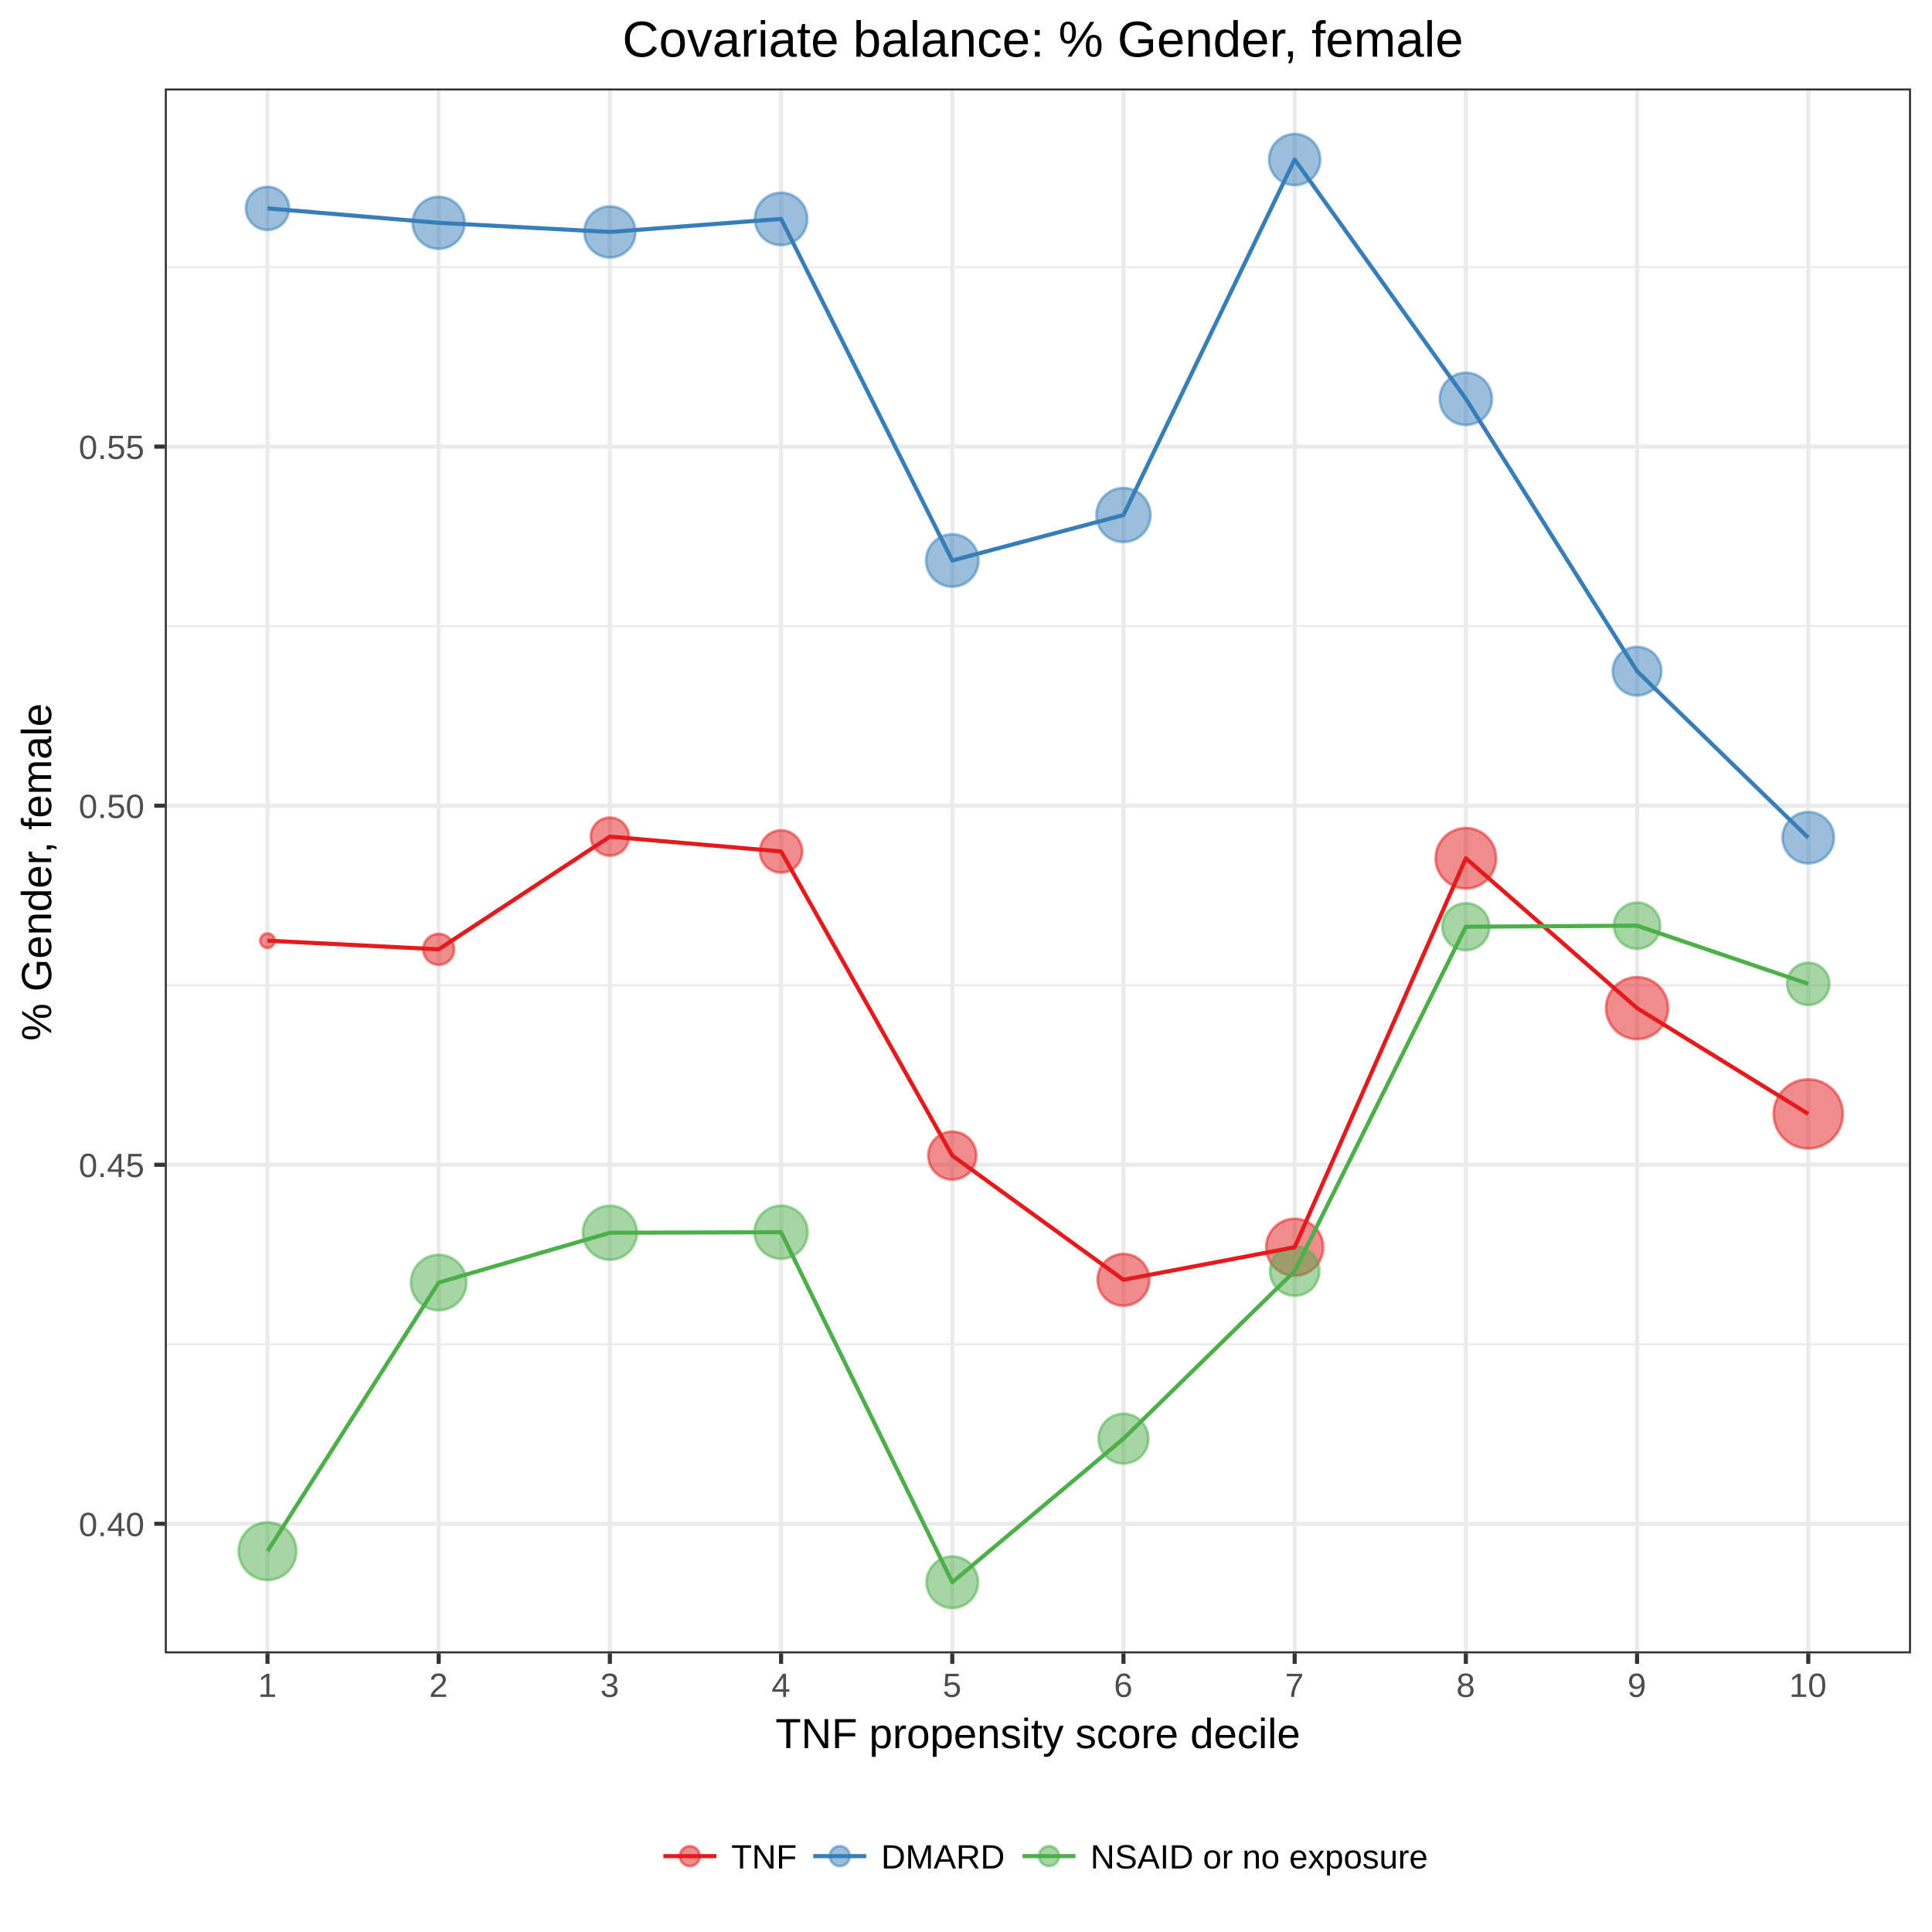
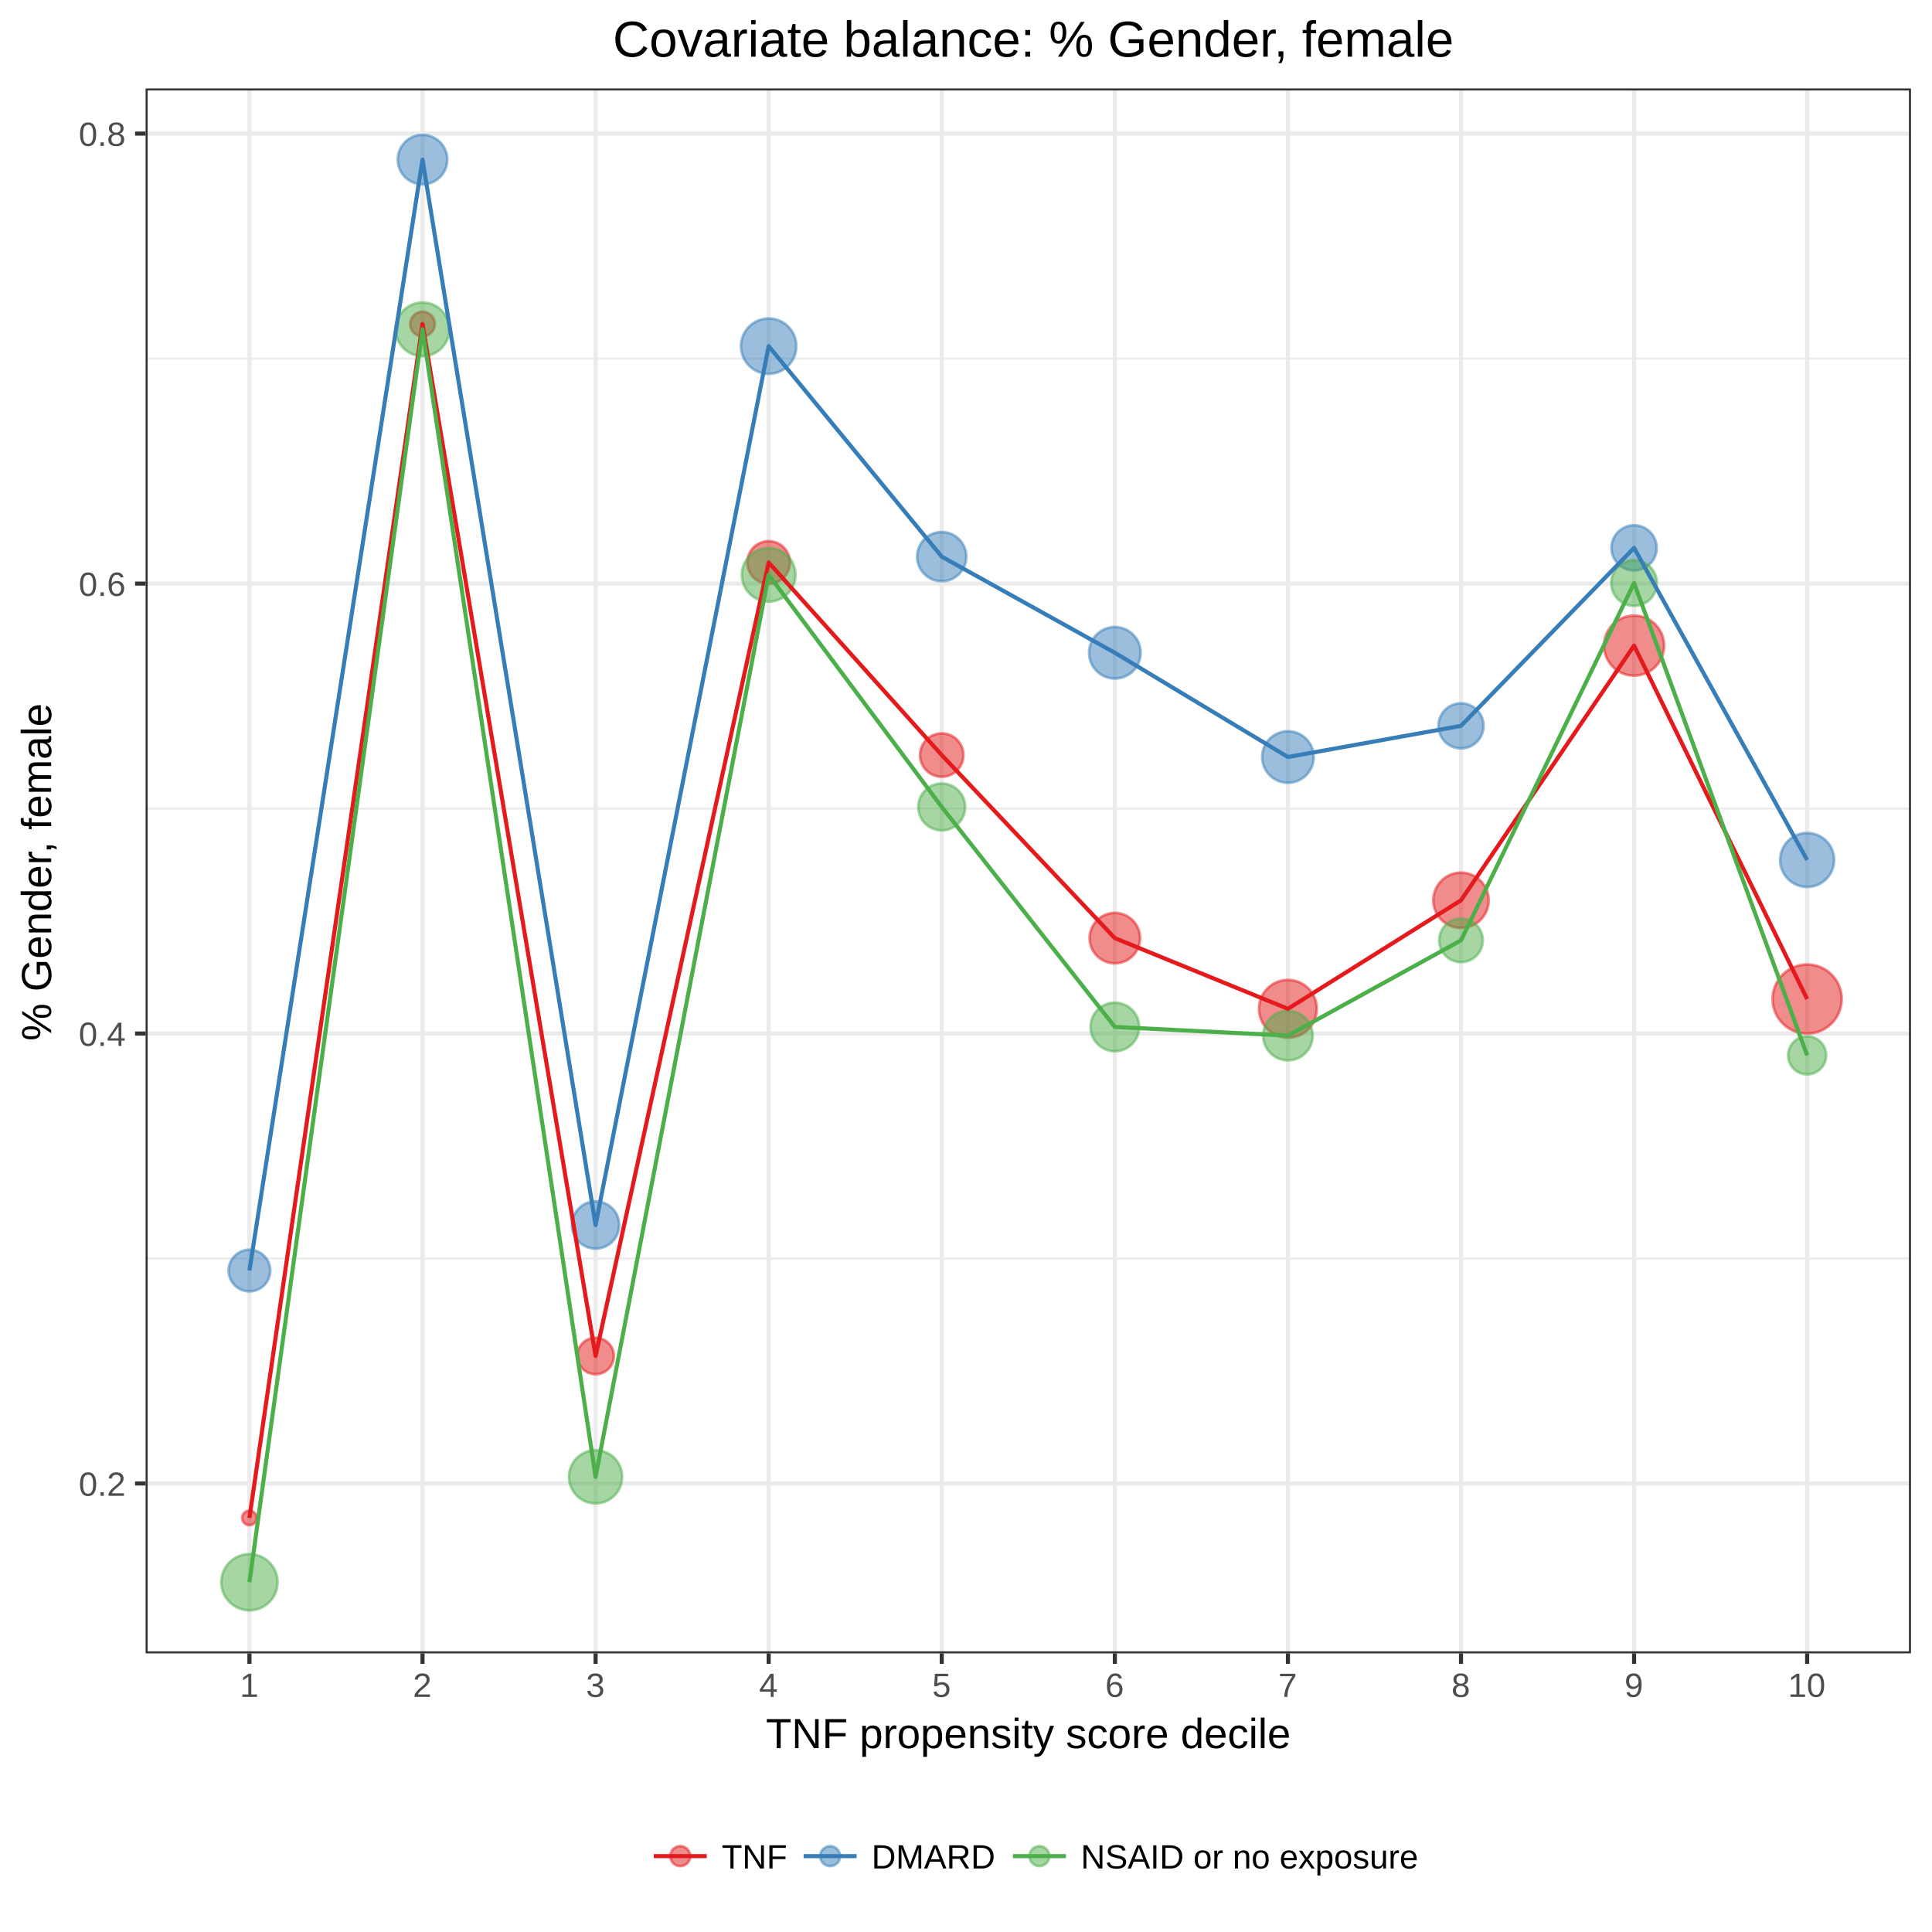
<svg xmlns="http://www.w3.org/2000/svg" viewBox="0 0 504.00 504.00">
  <defs>
    <style type="text/css">
    line, polyline, path, rect, circle {
      fill: none;
      stroke: #000000;
      stroke-linecap: round;
      stroke-linejoin: round;
      stroke-miterlimit: 10.00;
    }
  </style>
  </defs>
  <rect width="100%" height="100%" style="stroke: none; fill: #FFFFFF;" />
  <rect x="0.00" y="-0.00" width="504.00" height="504.00" style="stroke-width: 1.07; stroke: #FFFFFF; fill: #FFFFFF;" />
  <defs>
-     <clipPath id="cpNDIuOTg1MXw0OTguNTIxfDQzMS4zMDl8MjMuMDcwNA==">
-       <rect x="42.99" y="23.07" width="455.54" height="408.24" />
+     <clipPath id="cpMzcuOTc5OHw0OTguNTIxfDQzMS4zMDl8MjMuMDcwNA==">
+       <rect x="37.98" y="23.07" width="460.54" height="408.24" />
    </clipPath>
  </defs>
-   <rect x="42.99" y="23.07" width="455.54" height="408.24" style="stroke-width: 1.07; stroke: none; fill: #FFFFFF;" clip-path="url(#cpNDIuOTg1MXw0OTguNTIxfDQzMS4zMDl8MjMuMDcwNA==)" />
-   <polyline points="42.99,350.68 498.52,350.68 " style="stroke-width: 0.53; stroke: #EBEBEB; stroke-linecap: butt;" clip-path="url(#cpNDIuOTg1MXw0OTguNTIxfDQzMS4zMDl8MjMuMDcwNA==)" />
-   <polyline points="42.99,257.01 498.52,257.01 " style="stroke-width: 0.53; stroke: #EBEBEB; stroke-linecap: butt;" clip-path="url(#cpNDIuOTg1MXw0OTguNTIxfDQzMS4zMDl8MjMuMDcwNA==)" />
-   <polyline points="42.99,163.35 498.52,163.35 " style="stroke-width: 0.53; stroke: #EBEBEB; stroke-linecap: butt;" clip-path="url(#cpNDIuOTg1MXw0OTguNTIxfDQzMS4zMDl8MjMuMDcwNA==)" />
-   <polyline points="42.99,69.68 498.52,69.68 " style="stroke-width: 0.53; stroke: #EBEBEB; stroke-linecap: butt;" clip-path="url(#cpNDIuOTg1MXw0OTguNTIxfDQzMS4zMDl8MjMuMDcwNA==)" />
-   <polyline points="42.99,397.51 498.52,397.51 " style="stroke-width: 1.07; stroke: #EBEBEB; stroke-linecap: butt;" clip-path="url(#cpNDIuOTg1MXw0OTguNTIxfDQzMS4zMDl8MjMuMDcwNA==)" />
-   <polyline points="42.99,303.85 498.52,303.85 " style="stroke-width: 1.07; stroke: #EBEBEB; stroke-linecap: butt;" clip-path="url(#cpNDIuOTg1MXw0OTguNTIxfDQzMS4zMDl8MjMuMDcwNA==)" />
-   <polyline points="42.99,210.18 498.52,210.18 " style="stroke-width: 1.07; stroke: #EBEBEB; stroke-linecap: butt;" clip-path="url(#cpNDIuOTg1MXw0OTguNTIxfDQzMS4zMDl8MjMuMDcwNA==)" />
-   <polyline points="42.99,116.51 498.52,116.51 " style="stroke-width: 1.07; stroke: #EBEBEB; stroke-linecap: butt;" clip-path="url(#cpNDIuOTg1MXw0OTguNTIxfDQzMS4zMDl8MjMuMDcwNA==)" />
-   <polyline points="69.78,431.31 69.78,23.07 " style="stroke-width: 1.07; stroke: #EBEBEB; stroke-linecap: butt;" clip-path="url(#cpNDIuOTg1MXw0OTguNTIxfDQzMS4zMDl8MjMuMDcwNA==)" />
-   <polyline points="114.44,431.31 114.44,23.07 " style="stroke-width: 1.07; stroke: #EBEBEB; stroke-linecap: butt;" clip-path="url(#cpNDIuOTg1MXw0OTguNTIxfDQzMS4zMDl8MjMuMDcwNA==)" />
-   <polyline points="159.10,431.31 159.10,23.07 " style="stroke-width: 1.07; stroke: #EBEBEB; stroke-linecap: butt;" clip-path="url(#cpNDIuOTg1MXw0OTguNTIxfDQzMS4zMDl8MjMuMDcwNA==)" />
-   <polyline points="203.76,431.31 203.76,23.07 " style="stroke-width: 1.07; stroke: #EBEBEB; stroke-linecap: butt;" clip-path="url(#cpNDIuOTg1MXw0OTguNTIxfDQzMS4zMDl8MjMuMDcwNA==)" />
-   <polyline points="248.42,431.31 248.42,23.07 " style="stroke-width: 1.07; stroke: #EBEBEB; stroke-linecap: butt;" clip-path="url(#cpNDIuOTg1MXw0OTguNTIxfDQzMS4zMDl8MjMuMDcwNA==)" />
-   <polyline points="293.08,431.31 293.08,23.07 " style="stroke-width: 1.07; stroke: #EBEBEB; stroke-linecap: butt;" clip-path="url(#cpNDIuOTg1MXw0OTguNTIxfDQzMS4zMDl8MjMuMDcwNA==)" />
-   <polyline points="337.74,431.31 337.74,23.07 " style="stroke-width: 1.07; stroke: #EBEBEB; stroke-linecap: butt;" clip-path="url(#cpNDIuOTg1MXw0OTguNTIxfDQzMS4zMDl8MjMuMDcwNA==)" />
-   <polyline points="382.40,431.31 382.40,23.07 " style="stroke-width: 1.07; stroke: #EBEBEB; stroke-linecap: butt;" clip-path="url(#cpNDIuOTg1MXw0OTguNTIxfDQzMS4zMDl8MjMuMDcwNA==)" />
-   <polyline points="427.06,431.31 427.06,23.07 " style="stroke-width: 1.07; stroke: #EBEBEB; stroke-linecap: butt;" clip-path="url(#cpNDIuOTg1MXw0OTguNTIxfDQzMS4zMDl8MjMuMDcwNA==)" />
-   <polyline points="471.72,431.31 471.72,23.07 " style="stroke-width: 1.07; stroke: #EBEBEB; stroke-linecap: butt;" clip-path="url(#cpNDIuOTg1MXw0OTguNTIxfDQzMS4zMDl8MjMuMDcwNA==)" />
-   <circle cx="69.78" cy="245.39" r="1.42pt" style="stroke-width: 0.71; stroke: #E41A1C; stroke-opacity: 0.50; fill: #E41A1C; fill-opacity: 0.50;" clip-path="url(#cpNDIuOTg1MXw0OTguNTIxfDQzMS4zMDl8MjMuMDcwNA==)" />
-   <circle cx="114.44" cy="247.65" r="3.02pt" style="stroke-width: 0.71; stroke: #E41A1C; stroke-opacity: 0.50; fill: #E41A1C; fill-opacity: 0.50;" clip-path="url(#cpNDIuOTg1MXw0OTguNTIxfDQzMS4zMDl8MjMuMDcwNA==)" />
-   <circle cx="159.10" cy="218.25" r="3.72pt" style="stroke-width: 0.71; stroke: #E41A1C; stroke-opacity: 0.50; fill: #E41A1C; fill-opacity: 0.50;" clip-path="url(#cpNDIuOTg1MXw0OTguNTIxfDQzMS4zMDl8MjMuMDcwNA==)" />
-   <circle cx="203.76" cy="222.12" r="4.13pt" style="stroke-width: 0.71; stroke: #E41A1C; stroke-opacity: 0.50; fill: #E41A1C; fill-opacity: 0.50;" clip-path="url(#cpNDIuOTg1MXw0OTguNTIxfDQzMS4zMDl8MjMuMDcwNA==)" />
-   <circle cx="248.42" cy="301.46" r="4.69pt" style="stroke-width: 0.71; stroke: #E41A1C; stroke-opacity: 0.50; fill: #E41A1C; fill-opacity: 0.50;" clip-path="url(#cpNDIuOTg1MXw0OTguNTIxfDQzMS4zMDl8MjMuMDcwNA==)" />
-   <circle cx="293.08" cy="333.86" r="5.06pt" style="stroke-width: 0.71; stroke: #E41A1C; stroke-opacity: 0.50; fill: #E41A1C; fill-opacity: 0.50;" clip-path="url(#cpNDIuOTg1MXw0OTguNTIxfDQzMS4zMDl8MjMuMDcwNA==)" />
-   <circle cx="337.74" cy="325.37" r="5.57pt" style="stroke-width: 0.71; stroke: #E41A1C; stroke-opacity: 0.50; fill: #E41A1C; fill-opacity: 0.50;" clip-path="url(#cpNDIuOTg1MXw0OTguNTIxfDQzMS4zMDl8MjMuMDcwNA==)" />
-   <circle cx="382.40" cy="223.90" r="5.91pt" style="stroke-width: 0.71; stroke: #E41A1C; stroke-opacity: 0.50; fill: #E41A1C; fill-opacity: 0.50;" clip-path="url(#cpNDIuOTg1MXw0OTguNTIxfDQzMS4zMDl8MjMuMDcwNA==)" />
-   <circle cx="427.06" cy="262.99" r="6.06pt" style="stroke-width: 0.71; stroke: #E41A1C; stroke-opacity: 0.50; fill: #E41A1C; fill-opacity: 0.50;" clip-path="url(#cpNDIuOTg1MXw0OTguNTIxfDQzMS4zMDl8MjMuMDcwNA==)" />
-   <circle cx="471.72" cy="290.59" r="6.76pt" style="stroke-width: 0.71; stroke: #E41A1C; stroke-opacity: 0.50; fill: #E41A1C; fill-opacity: 0.50;" clip-path="url(#cpNDIuOTg1MXw0OTguNTIxfDQzMS4zMDl8MjMuMDcwNA==)" />
-   <circle cx="69.78" cy="54.36" r="4.21pt" style="stroke-width: 0.71; stroke: #377EB8; stroke-opacity: 0.50; fill: #377EB8; fill-opacity: 0.50;" clip-path="url(#cpNDIuOTg1MXw0OTguNTIxfDQzMS4zMDl8MjMuMDcwNA==)" />
-   <circle cx="114.44" cy="58.13" r="5.08pt" style="stroke-width: 0.71; stroke: #377EB8; stroke-opacity: 0.50; fill: #377EB8; fill-opacity: 0.50;" clip-path="url(#cpNDIuOTg1MXw0OTguNTIxfDQzMS4zMDl8MjMuMDcwNA==)" />
-   <circle cx="159.10" cy="60.51" r="4.99pt" style="stroke-width: 0.71; stroke: #377EB8; stroke-opacity: 0.50; fill: #377EB8; fill-opacity: 0.50;" clip-path="url(#cpNDIuOTg1MXw0OTguNTIxfDQzMS4zMDl8MjMuMDcwNA==)" />
-   <circle cx="203.76" cy="57.11" r="5.12pt" style="stroke-width: 0.71; stroke: #377EB8; stroke-opacity: 0.50; fill: #377EB8; fill-opacity: 0.50;" clip-path="url(#cpNDIuOTg1MXw0OTguNTIxfDQzMS4zMDl8MjMuMDcwNA==)" />
-   <circle cx="248.42" cy="146.21" r="5.12pt" style="stroke-width: 0.71; stroke: #377EB8; stroke-opacity: 0.50; fill: #377EB8; fill-opacity: 0.50;" clip-path="url(#cpNDIuOTg1MXw0OTguNTIxfDQzMS4zMDl8MjMuMDcwNA==)" />
-   <circle cx="293.08" cy="134.35" r="5.28pt" style="stroke-width: 0.71; stroke: #377EB8; stroke-opacity: 0.50; fill: #377EB8; fill-opacity: 0.50;" clip-path="url(#cpNDIuOTg1MXw0OTguNTIxfDQzMS4zMDl8MjMuMDcwNA==)" />
-   <circle cx="337.74" cy="41.63" r="5.00pt" style="stroke-width: 0.71; stroke: #377EB8; stroke-opacity: 0.50; fill: #377EB8; fill-opacity: 0.50;" clip-path="url(#cpNDIuOTg1MXw0OTguNTIxfDQzMS4zMDl8MjMuMDcwNA==)" />
-   <circle cx="382.40" cy="104.05" r="5.10pt" style="stroke-width: 0.71; stroke: #377EB8; stroke-opacity: 0.50; fill: #377EB8; fill-opacity: 0.50;" clip-path="url(#cpNDIuOTg1MXw0OTguNTIxfDQzMS4zMDl8MjMuMDcwNA==)" />
-   <circle cx="427.06" cy="175.09" r="4.75pt" style="stroke-width: 0.71; stroke: #377EB8; stroke-opacity: 0.50; fill: #377EB8; fill-opacity: 0.50;" clip-path="url(#cpNDIuOTg1MXw0OTguNTIxfDQzMS4zMDl8MjMuMDcwNA==)" />
-   <circle cx="471.72" cy="218.53" r="5.02pt" style="stroke-width: 0.71; stroke: #377EB8; stroke-opacity: 0.50; fill: #377EB8; fill-opacity: 0.50;" clip-path="url(#cpNDIuOTg1MXw0OTguNTIxfDQzMS4zMDl8MjMuMDcwNA==)" />
-   <circle cx="69.78" cy="404.66" r="5.64pt" style="stroke-width: 0.71; stroke: #4DAF4A; stroke-opacity: 0.50; fill: #4DAF4A; fill-opacity: 0.50;" clip-path="url(#cpNDIuOTg1MXw0OTguNTIxfDQzMS4zMDl8MjMuMDcwNA==)" />
-   <circle cx="114.44" cy="334.58" r="5.42pt" style="stroke-width: 0.71; stroke: #4DAF4A; stroke-opacity: 0.50; fill: #4DAF4A; fill-opacity: 0.50;" clip-path="url(#cpNDIuOTg1MXw0OTguNTIxfDQzMS4zMDl8MjMuMDcwNA==)" />
-   <circle cx="159.10" cy="321.59" r="5.28pt" style="stroke-width: 0.71; stroke: #4DAF4A; stroke-opacity: 0.50; fill: #4DAF4A; fill-opacity: 0.50;" clip-path="url(#cpNDIuOTg1MXw0OTguNTIxfDQzMS4zMDl8MjMuMDcwNA==)" />
-   <circle cx="203.76" cy="321.45" r="5.19pt" style="stroke-width: 0.71; stroke: #4DAF4A; stroke-opacity: 0.50; fill: #4DAF4A; fill-opacity: 0.50;" clip-path="url(#cpNDIuOTg1MXw0OTguNTIxfDQzMS4zMDl8MjMuMDcwNA==)" />
-   <circle cx="248.42" cy="412.75" r="5.04pt" style="stroke-width: 0.71; stroke: #4DAF4A; stroke-opacity: 0.50; fill: #4DAF4A; fill-opacity: 0.50;" clip-path="url(#cpNDIuOTg1MXw0OTguNTIxfDQzMS4zMDl8MjMuMDcwNA==)" />
-   <circle cx="293.08" cy="375.30" r="4.87pt" style="stroke-width: 0.71; stroke: #4DAF4A; stroke-opacity: 0.50; fill: #4DAF4A; fill-opacity: 0.50;" clip-path="url(#cpNDIuOTg1MXw0OTguNTIxfDQzMS4zMDl8MjMuMDcwNA==)" />
-   <circle cx="337.74" cy="331.59" r="4.82pt" style="stroke-width: 0.71; stroke: #4DAF4A; stroke-opacity: 0.50; fill: #4DAF4A; fill-opacity: 0.50;" clip-path="url(#cpNDIuOTg1MXw0OTguNTIxfDQzMS4zMDl8MjMuMDcwNA==)" />
-   <circle cx="382.40" cy="241.75" r="4.60pt" style="stroke-width: 0.71; stroke: #4DAF4A; stroke-opacity: 0.50; fill: #4DAF4A; fill-opacity: 0.50;" clip-path="url(#cpNDIuOTg1MXw0OTguNTIxfDQzMS4zMDl8MjMuMDcwNA==)" />
-   <circle cx="427.06" cy="241.48" r="4.52pt" style="stroke-width: 0.71; stroke: #4DAF4A; stroke-opacity: 0.50; fill: #4DAF4A; fill-opacity: 0.50;" clip-path="url(#cpNDIuOTg1MXw0OTguNTIxfDQzMS4zMDl8MjMuMDcwNA==)" />
-   <circle cx="471.72" cy="256.66" r="4.13pt" style="stroke-width: 0.71; stroke: #4DAF4A; stroke-opacity: 0.50; fill: #4DAF4A; fill-opacity: 0.50;" clip-path="url(#cpNDIuOTg1MXw0OTguNTIxfDQzMS4zMDl8MjMuMDcwNA==)" />
-   <polyline points="69.78,245.39 114.44,247.65 159.10,218.25 203.76,222.12 248.42,301.46 293.08,333.86 337.74,325.37 382.40,223.90 427.06,262.99 471.72,290.59 " style="stroke-width: 1.07; stroke: #E41A1C; stroke-linecap: butt;" clip-path="url(#cpNDIuOTg1MXw0OTguNTIxfDQzMS4zMDl8MjMuMDcwNA==)" />
-   <polyline points="69.78,54.36 114.44,58.13 159.10,60.51 203.76,57.11 248.42,146.21 293.08,134.35 337.74,41.63 382.40,104.05 427.06,175.09 471.72,218.53 " style="stroke-width: 1.07; stroke: #377EB8; stroke-linecap: butt;" clip-path="url(#cpNDIuOTg1MXw0OTguNTIxfDQzMS4zMDl8MjMuMDcwNA==)" />
-   <polyline points="69.78,404.66 114.44,334.58 159.10,321.59 203.76,321.45 248.42,412.75 293.08,375.30 337.74,331.59 382.40,241.75 427.06,241.48 471.72,256.66 " style="stroke-width: 1.07; stroke: #4DAF4A; stroke-linecap: butt;" clip-path="url(#cpNDIuOTg1MXw0OTguNTIxfDQzMS4zMDl8MjMuMDcwNA==)" />
-   <rect x="42.99" y="23.07" width="455.54" height="408.24" style="stroke-width: 1.07; stroke: #333333;" clip-path="url(#cpNDIuOTg1MXw0OTguNTIxfDQzMS4zMDl8MjMuMDcwNA==)" />
+   <rect x="37.98" y="23.07" width="460.54" height="408.24" style="stroke-width: 1.07; stroke: none; fill: #FFFFFF;" clip-path="url(#cpMzcuOTc5OHw0OTguNTIxfDQzMS4zMDl8MjMuMDcwNA==)" />
+   <polyline points="37.98,328.31 498.52,328.31 " style="stroke-width: 0.53; stroke: #EBEBEB; stroke-linecap: butt;" clip-path="url(#cpMzcuOTc5OHw0OTguNTIxfDQzMS4zMDl8MjMuMDcwNA==)" />
+   <polyline points="37.98,210.93 498.52,210.93 " style="stroke-width: 0.53; stroke: #EBEBEB; stroke-linecap: butt;" clip-path="url(#cpMzcuOTc5OHw0OTguNTIxfDQzMS4zMDl8MjMuMDcwNA==)" />
+   <polyline points="37.98,93.55 498.52,93.55 " style="stroke-width: 0.53; stroke: #EBEBEB; stroke-linecap: butt;" clip-path="url(#cpMzcuOTc5OHw0OTguNTIxfDQzMS4zMDl8MjMuMDcwNA==)" />
+   <polyline points="37.98,387.00 498.52,387.00 " style="stroke-width: 1.07; stroke: #EBEBEB; stroke-linecap: butt;" clip-path="url(#cpMzcuOTc5OHw0OTguNTIxfDQzMS4zMDl8MjMuMDcwNA==)" />
+   <polyline points="37.98,269.62 498.52,269.62 " style="stroke-width: 1.07; stroke: #EBEBEB; stroke-linecap: butt;" clip-path="url(#cpMzcuOTc5OHw0OTguNTIxfDQzMS4zMDl8MjMuMDcwNA==)" />
+   <polyline points="37.98,152.24 498.52,152.24 " style="stroke-width: 1.07; stroke: #EBEBEB; stroke-linecap: butt;" clip-path="url(#cpMzcuOTc5OHw0OTguNTIxfDQzMS4zMDl8MjMuMDcwNA==)" />
+   <polyline points="37.98,34.85 498.52,34.85 " style="stroke-width: 1.07; stroke: #EBEBEB; stroke-linecap: butt;" clip-path="url(#cpMzcuOTc5OHw0OTguNTIxfDQzMS4zMDl8MjMuMDcwNA==)" />
+   <polyline points="65.07,431.31 65.07,23.07 " style="stroke-width: 1.07; stroke: #EBEBEB; stroke-linecap: butt;" clip-path="url(#cpMzcuOTc5OHw0OTguNTIxfDQzMS4zMDl8MjMuMDcwNA==)" />
+   <polyline points="110.22,431.31 110.22,23.07 " style="stroke-width: 1.07; stroke: #EBEBEB; stroke-linecap: butt;" clip-path="url(#cpMzcuOTc5OHw0OTguNTIxfDQzMS4zMDl8MjMuMDcwNA==)" />
+   <polyline points="155.37,431.31 155.37,23.07 " style="stroke-width: 1.07; stroke: #EBEBEB; stroke-linecap: butt;" clip-path="url(#cpMzcuOTc5OHw0OTguNTIxfDQzMS4zMDl8MjMuMDcwNA==)" />
+   <polyline points="200.52,431.31 200.52,23.07 " style="stroke-width: 1.07; stroke: #EBEBEB; stroke-linecap: butt;" clip-path="url(#cpMzcuOTc5OHw0OTguNTIxfDQzMS4zMDl8MjMuMDcwNA==)" />
+   <polyline points="245.67,431.31 245.67,23.07 " style="stroke-width: 1.07; stroke: #EBEBEB; stroke-linecap: butt;" clip-path="url(#cpMzcuOTc5OHw0OTguNTIxfDQzMS4zMDl8MjMuMDcwNA==)" />
+   <polyline points="290.83,431.31 290.83,23.07 " style="stroke-width: 1.07; stroke: #EBEBEB; stroke-linecap: butt;" clip-path="url(#cpMzcuOTc5OHw0OTguNTIxfDQzMS4zMDl8MjMuMDcwNA==)" />
+   <polyline points="335.98,431.31 335.98,23.07 " style="stroke-width: 1.07; stroke: #EBEBEB; stroke-linecap: butt;" clip-path="url(#cpMzcuOTc5OHw0OTguNTIxfDQzMS4zMDl8MjMuMDcwNA==)" />
+   <polyline points="381.13,431.31 381.13,23.07 " style="stroke-width: 1.07; stroke: #EBEBEB; stroke-linecap: butt;" clip-path="url(#cpMzcuOTc5OHw0OTguNTIxfDQzMS4zMDl8MjMuMDcwNA==)" />
+   <polyline points="426.28,431.31 426.28,23.07 " style="stroke-width: 1.07; stroke: #EBEBEB; stroke-linecap: butt;" clip-path="url(#cpMzcuOTc5OHw0OTguNTIxfDQzMS4zMDl8MjMuMDcwNA==)" />
+   <polyline points="471.43,431.31 471.43,23.07 " style="stroke-width: 1.07; stroke: #EBEBEB; stroke-linecap: butt;" clip-path="url(#cpMzcuOTc5OHw0OTguNTIxfDQzMS4zMDl8MjMuMDcwNA==)" />
+   <circle cx="65.07" cy="395.98" r="1.42pt" style="stroke-width: 0.71; stroke: #E41A1C; stroke-opacity: 0.50; fill: #E41A1C; fill-opacity: 0.50;" clip-path="url(#cpMzcuOTc5OHw0OTguNTIxfDQzMS4zMDl8MjMuMDcwNA==)" />
+   <circle cx="110.22" cy="84.53" r="2.41pt" style="stroke-width: 0.71; stroke: #E41A1C; stroke-opacity: 0.50; fill: #E41A1C; fill-opacity: 0.50;" clip-path="url(#cpMzcuOTc5OHw0OTguNTIxfDQzMS4zMDl8MjMuMDcwNA==)" />
+   <circle cx="155.37" cy="353.73" r="3.57pt" style="stroke-width: 0.71; stroke: #E41A1C; stroke-opacity: 0.50; fill: #E41A1C; fill-opacity: 0.50;" clip-path="url(#cpMzcuOTc5OHw0OTguNTIxfDQzMS4zMDl8MjMuMDcwNA==)" />
+   <circle cx="200.52" cy="146.74" r="4.17pt" style="stroke-width: 0.71; stroke: #E41A1C; stroke-opacity: 0.50; fill: #E41A1C; fill-opacity: 0.50;" clip-path="url(#cpMzcuOTc5OHw0OTguNTIxfDQzMS4zMDl8MjMuMDcwNA==)" />
+   <circle cx="245.67" cy="196.98" r="4.24pt" style="stroke-width: 0.71; stroke: #E41A1C; stroke-opacity: 0.50; fill: #E41A1C; fill-opacity: 0.50;" clip-path="url(#cpMzcuOTc5OHw0OTguNTIxfDQzMS4zMDl8MjMuMDcwNA==)" />
+   <circle cx="290.83" cy="244.73" r="4.93pt" style="stroke-width: 0.71; stroke: #E41A1C; stroke-opacity: 0.50; fill: #E41A1C; fill-opacity: 0.50;" clip-path="url(#cpMzcuOTc5OHw0OTguNTIxfDQzMS4zMDl8MjMuMDcwNA==)" />
+   <circle cx="335.98" cy="263.17" r="5.65pt" style="stroke-width: 0.71; stroke: #E41A1C; stroke-opacity: 0.50; fill: #E41A1C; fill-opacity: 0.50;" clip-path="url(#cpMzcuOTc5OHw0OTguNTIxfDQzMS4zMDl8MjMuMDcwNA==)" />
+   <circle cx="381.13" cy="234.86" r="5.41pt" style="stroke-width: 0.71; stroke: #E41A1C; stroke-opacity: 0.50; fill: #E41A1C; fill-opacity: 0.50;" clip-path="url(#cpMzcuOTc5OHw0OTguNTIxfDQzMS4zMDl8MjMuMDcwNA==)" />
+   <circle cx="426.28" cy="168.42" r="5.87pt" style="stroke-width: 0.71; stroke: #E41A1C; stroke-opacity: 0.50; fill: #E41A1C; fill-opacity: 0.50;" clip-path="url(#cpMzcuOTc5OHw0OTguNTIxfDQzMS4zMDl8MjMuMDcwNA==)" />
+   <circle cx="471.43" cy="260.62" r="6.76pt" style="stroke-width: 0.71; stroke: #E41A1C; stroke-opacity: 0.50; fill: #E41A1C; fill-opacity: 0.50;" clip-path="url(#cpMzcuOTc5OHw0OTguNTIxfDQzMS4zMDl8MjMuMDcwNA==)" />
+   <circle cx="65.07" cy="331.45" r="4.07pt" style="stroke-width: 0.71; stroke: #377EB8; stroke-opacity: 0.50; fill: #377EB8; fill-opacity: 0.50;" clip-path="url(#cpMzcuOTc5OHw0OTguNTIxfDQzMS4zMDl8MjMuMDcwNA==)" />
+   <circle cx="110.22" cy="41.63" r="4.84pt" style="stroke-width: 0.71; stroke: #377EB8; stroke-opacity: 0.50; fill: #377EB8; fill-opacity: 0.50;" clip-path="url(#cpMzcuOTc5OHw0OTguNTIxfDQzMS4zMDl8MjMuMDcwNA==)" />
+   <circle cx="155.37" cy="319.57" r="4.62pt" style="stroke-width: 0.71; stroke: #377EB8; stroke-opacity: 0.50; fill: #377EB8; fill-opacity: 0.50;" clip-path="url(#cpMzcuOTc5OHw0OTguNTIxfDQzMS4zMDl8MjMuMDcwNA==)" />
+   <circle cx="200.52" cy="90.30" r="5.41pt" style="stroke-width: 0.71; stroke: #377EB8; stroke-opacity: 0.50; fill: #377EB8; fill-opacity: 0.50;" clip-path="url(#cpMzcuOTc5OHw0OTguNTIxfDQzMS4zMDl8MjMuMDcwNA==)" />
+   <circle cx="245.67" cy="145.21" r="4.81pt" style="stroke-width: 0.71; stroke: #377EB8; stroke-opacity: 0.50; fill: #377EB8; fill-opacity: 0.50;" clip-path="url(#cpMzcuOTc5OHw0OTguNTIxfDQzMS4zMDl8MjMuMDcwNA==)" />
+   <circle cx="290.83" cy="170.29" r="5.04pt" style="stroke-width: 0.71; stroke: #377EB8; stroke-opacity: 0.50; fill: #377EB8; fill-opacity: 0.50;" clip-path="url(#cpMzcuOTc5OHw0OTguNTIxfDQzMS4zMDl8MjMuMDcwNA==)" />
+   <circle cx="335.98" cy="197.48" r="5.04pt" style="stroke-width: 0.71; stroke: #377EB8; stroke-opacity: 0.50; fill: #377EB8; fill-opacity: 0.50;" clip-path="url(#cpMzcuOTc5OHw0OTguNTIxfDQzMS4zMDl8MjMuMDcwNA==)" />
+   <circle cx="381.13" cy="189.35" r="4.41pt" style="stroke-width: 0.71; stroke: #377EB8; stroke-opacity: 0.50; fill: #377EB8; fill-opacity: 0.50;" clip-path="url(#cpMzcuOTc5OHw0OTguNTIxfDQzMS4zMDl8MjMuMDcwNA==)" />
+   <circle cx="426.28" cy="142.93" r="4.42pt" style="stroke-width: 0.71; stroke: #377EB8; stroke-opacity: 0.50; fill: #377EB8; fill-opacity: 0.50;" clip-path="url(#cpMzcuOTc5OHw0OTguNTIxfDQzMS4zMDl8MjMuMDcwNA==)" />
+   <circle cx="471.43" cy="224.34" r="5.28pt" style="stroke-width: 0.71; stroke: #377EB8; stroke-opacity: 0.50; fill: #377EB8; fill-opacity: 0.50;" clip-path="url(#cpMzcuOTc5OHw0OTguNTIxfDQzMS4zMDl8MjMuMDcwNA==)" />
+   <circle cx="65.07" cy="412.75" r="5.50pt" style="stroke-width: 0.71; stroke: #4DAF4A; stroke-opacity: 0.50; fill: #4DAF4A; fill-opacity: 0.50;" clip-path="url(#cpMzcuOTc5OHw0OTguNTIxfDQzMS4zMDl8MjMuMDcwNA==)" />
+   <circle cx="110.22" cy="85.91" r="5.24pt" style="stroke-width: 0.71; stroke: #4DAF4A; stroke-opacity: 0.50; fill: #4DAF4A; fill-opacity: 0.50;" clip-path="url(#cpMzcuOTc5OHw0OTguNTIxfDQzMS4zMDl8MjMuMDcwNA==)" />
+   <circle cx="155.37" cy="385.26" r="5.20pt" style="stroke-width: 0.71; stroke: #4DAF4A; stroke-opacity: 0.50; fill: #4DAF4A; fill-opacity: 0.50;" clip-path="url(#cpMzcuOTc5OHw0OTguNTIxfDQzMS4zMDl8MjMuMDcwNA==)" />
+   <circle cx="200.52" cy="149.95" r="5.24pt" style="stroke-width: 0.71; stroke: #4DAF4A; stroke-opacity: 0.50; fill: #4DAF4A; fill-opacity: 0.50;" clip-path="url(#cpMzcuOTc5OHw0OTguNTIxfDQzMS4zMDl8MjMuMDcwNA==)" />
+   <circle cx="245.67" cy="210.51" r="4.58pt" style="stroke-width: 0.71; stroke: #4DAF4A; stroke-opacity: 0.50; fill: #4DAF4A; fill-opacity: 0.50;" clip-path="url(#cpMzcuOTc5OHw0OTguNTIxfDQzMS4zMDl8MjMuMDcwNA==)" />
+   <circle cx="290.83" cy="267.90" r="4.75pt" style="stroke-width: 0.71; stroke: #4DAF4A; stroke-opacity: 0.50; fill: #4DAF4A; fill-opacity: 0.50;" clip-path="url(#cpMzcuOTc5OHw0OTguNTIxfDQzMS4zMDl8MjMuMDcwNA==)" />
+   <circle cx="335.98" cy="270.16" r="4.84pt" style="stroke-width: 0.71; stroke: #4DAF4A; stroke-opacity: 0.50; fill: #4DAF4A; fill-opacity: 0.50;" clip-path="url(#cpMzcuOTc5OHw0OTguNTIxfDQzMS4zMDl8MjMuMDcwNA==)" />
+   <circle cx="381.13" cy="245.31" r="4.26pt" style="stroke-width: 0.71; stroke: #4DAF4A; stroke-opacity: 0.50; fill: #4DAF4A; fill-opacity: 0.50;" clip-path="url(#cpMzcuOTc5OHw0OTguNTIxfDQzMS4zMDl8MjMuMDcwNA==)" />
+   <circle cx="426.28" cy="152.10" r="4.46pt" style="stroke-width: 0.71; stroke: #4DAF4A; stroke-opacity: 0.50; fill: #4DAF4A; fill-opacity: 0.50;" clip-path="url(#cpMzcuOTc5OHw0OTguNTIxfDQzMS4zMDl8MjMuMDcwNA==)" />
+   <circle cx="471.43" cy="275.30" r="3.72pt" style="stroke-width: 0.71; stroke: #4DAF4A; stroke-opacity: 0.50; fill: #4DAF4A; fill-opacity: 0.50;" clip-path="url(#cpMzcuOTc5OHw0OTguNTIxfDQzMS4zMDl8MjMuMDcwNA==)" />
+   <polyline points="65.07,395.98 110.22,84.53 155.37,353.73 200.52,146.74 245.67,196.98 290.83,244.73 335.98,263.17 381.13,234.86 426.28,168.42 471.43,260.62 " style="stroke-width: 1.07; stroke: #E41A1C; stroke-linecap: butt;" clip-path="url(#cpMzcuOTc5OHw0OTguNTIxfDQzMS4zMDl8MjMuMDcwNA==)" />
+   <polyline points="65.07,331.45 110.22,41.63 155.37,319.57 200.52,90.30 245.67,145.21 290.83,170.29 335.98,197.48 381.13,189.35 426.28,142.93 471.43,224.34 " style="stroke-width: 1.07; stroke: #377EB8; stroke-linecap: butt;" clip-path="url(#cpMzcuOTc5OHw0OTguNTIxfDQzMS4zMDl8MjMuMDcwNA==)" />
+   <polyline points="65.07,412.75 110.22,85.91 155.37,385.26 200.52,149.95 245.67,210.51 290.83,267.90 335.98,270.16 381.13,245.31 426.28,152.10 471.43,275.30 " style="stroke-width: 1.07; stroke: #4DAF4A; stroke-linecap: butt;" clip-path="url(#cpMzcuOTc5OHw0OTguNTIxfDQzMS4zMDl8MjMuMDcwNA==)" />
+   <rect x="37.98" y="23.07" width="460.54" height="408.24" style="stroke-width: 1.07; stroke: #333333;" clip-path="url(#cpMzcuOTc5OHw0OTguNTIxfDQzMS4zMDl8MjMuMDcwNA==)" />
  <defs>
    <clipPath id="cpMHw1MDR8NTA0fDA=">
      <rect x="0.00" y="0.00" width="504.00" height="504.00" />
    </clipPath>
  </defs>
  <g clip-path="url(#cpMHw1MDR8NTA0fDA=)">
-     <text x="20.54" y="400.73" style="font-size: 8.80px; fill: #4D4D4D; font-family: Arial;" textLength="17.52px" lengthAdjust="spacingAndGlyphs">0.40</text>
+     <text x="20.54" y="390.22" style="font-size: 8.80px; fill: #4D4D4D; font-family: Arial;" textLength="12.51px" lengthAdjust="spacingAndGlyphs">0.2</text>
  </g>
  <g clip-path="url(#cpMHw1MDR8NTA0fDA=)">
-     <text x="20.54" y="307.06" style="font-size: 8.80px; fill: #4D4D4D; font-family: Arial;" textLength="17.52px" lengthAdjust="spacingAndGlyphs">0.45</text>
+     <text x="20.54" y="272.84" style="font-size: 8.80px; fill: #4D4D4D; font-family: Arial;" textLength="12.51px" lengthAdjust="spacingAndGlyphs">0.4</text>
  </g>
  <g clip-path="url(#cpMHw1MDR8NTA0fDA=)">
-     <text x="20.54" y="213.40" style="font-size: 8.80px; fill: #4D4D4D; font-family: Arial;" textLength="17.52px" lengthAdjust="spacingAndGlyphs">0.50</text>
+     <text x="20.54" y="155.46" style="font-size: 8.80px; fill: #4D4D4D; font-family: Arial;" textLength="12.51px" lengthAdjust="spacingAndGlyphs">0.6</text>
  </g>
  <g clip-path="url(#cpMHw1MDR8NTA0fDA=)">
-     <text x="20.54" y="119.73" style="font-size: 8.80px; fill: #4D4D4D; font-family: Arial;" textLength="17.52px" lengthAdjust="spacingAndGlyphs">0.55</text>
+     <text x="20.54" y="38.07" style="font-size: 8.80px; fill: #4D4D4D; font-family: Arial;" textLength="12.51px" lengthAdjust="spacingAndGlyphs">0.8</text>
  </g>
-   <polyline points="40.25,397.51 42.99,397.51 " style="stroke-width: 1.07; stroke: #333333; stroke-linecap: butt;" clip-path="url(#cpMHw1MDR8NTA0fDA=)" />
-   <polyline points="40.25,303.85 42.99,303.85 " style="stroke-width: 1.07; stroke: #333333; stroke-linecap: butt;" clip-path="url(#cpMHw1MDR8NTA0fDA=)" />
-   <polyline points="40.25,210.18 42.99,210.18 " style="stroke-width: 1.07; stroke: #333333; stroke-linecap: butt;" clip-path="url(#cpMHw1MDR8NTA0fDA=)" />
-   <polyline points="40.25,116.51 42.99,116.51 " style="stroke-width: 1.07; stroke: #333333; stroke-linecap: butt;" clip-path="url(#cpMHw1MDR8NTA0fDA=)" />
-   <polyline points="69.78,434.05 69.78,431.31 " style="stroke-width: 1.07; stroke: #333333; stroke-linecap: butt;" clip-path="url(#cpMHw1MDR8NTA0fDA=)" />
-   <polyline points="114.44,434.05 114.44,431.31 " style="stroke-width: 1.07; stroke: #333333; stroke-linecap: butt;" clip-path="url(#cpMHw1MDR8NTA0fDA=)" />
-   <polyline points="159.10,434.05 159.10,431.31 " style="stroke-width: 1.07; stroke: #333333; stroke-linecap: butt;" clip-path="url(#cpMHw1MDR8NTA0fDA=)" />
-   <polyline points="203.76,434.05 203.76,431.31 " style="stroke-width: 1.07; stroke: #333333; stroke-linecap: butt;" clip-path="url(#cpMHw1MDR8NTA0fDA=)" />
-   <polyline points="248.42,434.05 248.42,431.31 " style="stroke-width: 1.07; stroke: #333333; stroke-linecap: butt;" clip-path="url(#cpMHw1MDR8NTA0fDA=)" />
-   <polyline points="293.08,434.05 293.08,431.31 " style="stroke-width: 1.07; stroke: #333333; stroke-linecap: butt;" clip-path="url(#cpMHw1MDR8NTA0fDA=)" />
-   <polyline points="337.74,434.05 337.74,431.31 " style="stroke-width: 1.07; stroke: #333333; stroke-linecap: butt;" clip-path="url(#cpMHw1MDR8NTA0fDA=)" />
-   <polyline points="382.40,434.05 382.40,431.31 " style="stroke-width: 1.07; stroke: #333333; stroke-linecap: butt;" clip-path="url(#cpMHw1MDR8NTA0fDA=)" />
-   <polyline points="427.06,434.05 427.06,431.31 " style="stroke-width: 1.07; stroke: #333333; stroke-linecap: butt;" clip-path="url(#cpMHw1MDR8NTA0fDA=)" />
-   <polyline points="471.72,434.05 471.72,431.31 " style="stroke-width: 1.07; stroke: #333333; stroke-linecap: butt;" clip-path="url(#cpMHw1MDR8NTA0fDA=)" />
+   <polyline points="35.24,387.00 37.98,387.00 " style="stroke-width: 1.07; stroke: #333333; stroke-linecap: butt;" clip-path="url(#cpMHw1MDR8NTA0fDA=)" />
+   <polyline points="35.24,269.62 37.98,269.62 " style="stroke-width: 1.07; stroke: #333333; stroke-linecap: butt;" clip-path="url(#cpMHw1MDR8NTA0fDA=)" />
+   <polyline points="35.24,152.24 37.98,152.24 " style="stroke-width: 1.07; stroke: #333333; stroke-linecap: butt;" clip-path="url(#cpMHw1MDR8NTA0fDA=)" />
+   <polyline points="35.24,34.85 37.98,34.85 " style="stroke-width: 1.07; stroke: #333333; stroke-linecap: butt;" clip-path="url(#cpMHw1MDR8NTA0fDA=)" />
+   <polyline points="65.07,434.05 65.07,431.31 " style="stroke-width: 1.07; stroke: #333333; stroke-linecap: butt;" clip-path="url(#cpMHw1MDR8NTA0fDA=)" />
+   <polyline points="110.22,434.05 110.22,431.31 " style="stroke-width: 1.07; stroke: #333333; stroke-linecap: butt;" clip-path="url(#cpMHw1MDR8NTA0fDA=)" />
+   <polyline points="155.37,434.05 155.37,431.31 " style="stroke-width: 1.07; stroke: #333333; stroke-linecap: butt;" clip-path="url(#cpMHw1MDR8NTA0fDA=)" />
+   <polyline points="200.52,434.05 200.52,431.31 " style="stroke-width: 1.07; stroke: #333333; stroke-linecap: butt;" clip-path="url(#cpMHw1MDR8NTA0fDA=)" />
+   <polyline points="245.67,434.05 245.67,431.31 " style="stroke-width: 1.07; stroke: #333333; stroke-linecap: butt;" clip-path="url(#cpMHw1MDR8NTA0fDA=)" />
+   <polyline points="290.83,434.05 290.83,431.31 " style="stroke-width: 1.07; stroke: #333333; stroke-linecap: butt;" clip-path="url(#cpMHw1MDR8NTA0fDA=)" />
+   <polyline points="335.98,434.05 335.98,431.31 " style="stroke-width: 1.07; stroke: #333333; stroke-linecap: butt;" clip-path="url(#cpMHw1MDR8NTA0fDA=)" />
+   <polyline points="381.13,434.05 381.13,431.31 " style="stroke-width: 1.07; stroke: #333333; stroke-linecap: butt;" clip-path="url(#cpMHw1MDR8NTA0fDA=)" />
+   <polyline points="426.28,434.05 426.28,431.31 " style="stroke-width: 1.07; stroke: #333333; stroke-linecap: butt;" clip-path="url(#cpMHw1MDR8NTA0fDA=)" />
+   <polyline points="471.43,434.05 471.43,431.31 " style="stroke-width: 1.07; stroke: #333333; stroke-linecap: butt;" clip-path="url(#cpMHw1MDR8NTA0fDA=)" />
  <g clip-path="url(#cpMHw1MDR8NTA0fDA=)">
-     <text x="67.28" y="442.68" style="font-size: 8.80px; fill: #4D4D4D; font-family: Arial;" textLength="5.01px" lengthAdjust="spacingAndGlyphs">1</text>
+     <text x="62.57" y="442.68" style="font-size: 8.80px; fill: #4D4D4D; font-family: Arial;" textLength="5.01px" lengthAdjust="spacingAndGlyphs">1</text>
  </g>
  <g clip-path="url(#cpMHw1MDR8NTA0fDA=)">
-     <text x="111.94" y="442.68" style="font-size: 8.80px; fill: #4D4D4D; font-family: Arial;" textLength="5.01px" lengthAdjust="spacingAndGlyphs">2</text>
+     <text x="107.72" y="442.68" style="font-size: 8.80px; fill: #4D4D4D; font-family: Arial;" textLength="5.01px" lengthAdjust="spacingAndGlyphs">2</text>
  </g>
  <g clip-path="url(#cpMHw1MDR8NTA0fDA=)">
-     <text x="156.60" y="442.68" style="font-size: 8.80px; fill: #4D4D4D; font-family: Arial;" textLength="5.01px" lengthAdjust="spacingAndGlyphs">3</text>
+     <text x="152.87" y="442.68" style="font-size: 8.80px; fill: #4D4D4D; font-family: Arial;" textLength="5.01px" lengthAdjust="spacingAndGlyphs">3</text>
  </g>
  <g clip-path="url(#cpMHw1MDR8NTA0fDA=)">
-     <text x="201.26" y="442.68" style="font-size: 8.80px; fill: #4D4D4D; font-family: Arial;" textLength="5.01px" lengthAdjust="spacingAndGlyphs">4</text>
+     <text x="198.02" y="442.68" style="font-size: 8.80px; fill: #4D4D4D; font-family: Arial;" textLength="5.01px" lengthAdjust="spacingAndGlyphs">4</text>
  </g>
  <g clip-path="url(#cpMHw1MDR8NTA0fDA=)">
-     <text x="245.92" y="442.68" style="font-size: 8.80px; fill: #4D4D4D; font-family: Arial;" textLength="5.01px" lengthAdjust="spacingAndGlyphs">5</text>
+     <text x="243.17" y="442.68" style="font-size: 8.80px; fill: #4D4D4D; font-family: Arial;" textLength="5.01px" lengthAdjust="spacingAndGlyphs">5</text>
  </g>
  <g clip-path="url(#cpMHw1MDR8NTA0fDA=)">
-     <text x="290.58" y="442.68" style="font-size: 8.80px; fill: #4D4D4D; font-family: Arial;" textLength="5.01px" lengthAdjust="spacingAndGlyphs">6</text>
+     <text x="288.32" y="442.68" style="font-size: 8.80px; fill: #4D4D4D; font-family: Arial;" textLength="5.01px" lengthAdjust="spacingAndGlyphs">6</text>
  </g>
  <g clip-path="url(#cpMHw1MDR8NTA0fDA=)">
-     <text x="335.24" y="442.68" style="font-size: 8.80px; fill: #4D4D4D; font-family: Arial;" textLength="5.01px" lengthAdjust="spacingAndGlyphs">7</text>
+     <text x="333.47" y="442.68" style="font-size: 8.80px; fill: #4D4D4D; font-family: Arial;" textLength="5.01px" lengthAdjust="spacingAndGlyphs">7</text>
  </g>
  <g clip-path="url(#cpMHw1MDR8NTA0fDA=)">
-     <text x="379.90" y="442.68" style="font-size: 8.80px; fill: #4D4D4D; font-family: Arial;" textLength="5.01px" lengthAdjust="spacingAndGlyphs">8</text>
+     <text x="378.63" y="442.68" style="font-size: 8.80px; fill: #4D4D4D; font-family: Arial;" textLength="5.01px" lengthAdjust="spacingAndGlyphs">8</text>
  </g>
  <g clip-path="url(#cpMHw1MDR8NTA0fDA=)">
-     <text x="424.56" y="442.68" style="font-size: 8.80px; fill: #4D4D4D; font-family: Arial;" textLength="5.01px" lengthAdjust="spacingAndGlyphs">9</text>
+     <text x="423.78" y="442.68" style="font-size: 8.80px; fill: #4D4D4D; font-family: Arial;" textLength="5.01px" lengthAdjust="spacingAndGlyphs">9</text>
  </g>
  <g clip-path="url(#cpMHw1MDR8NTA0fDA=)">
-     <text x="466.72" y="442.68" style="font-size: 8.80px; fill: #4D4D4D; font-family: Arial;" textLength="10.01px" lengthAdjust="spacingAndGlyphs">10</text>
+     <text x="466.42" y="442.68" style="font-size: 8.80px; fill: #4D4D4D; font-family: Arial;" textLength="10.01px" lengthAdjust="spacingAndGlyphs">10</text>
  </g>
  <g clip-path="url(#cpMHw1MDR8NTA0fDA=)">
-     <text x="202.28" y="456.03" style="font-size: 11.00px; font-family: Arial;" textLength="136.94px" lengthAdjust="spacingAndGlyphs">TNF propensity score decile</text>
+     <text x="199.78" y="456.03" style="font-size: 11.00px; font-family: Arial;" textLength="136.94px" lengthAdjust="spacingAndGlyphs">TNF propensity score decile</text>
  </g>
  <g clip-path="url(#cpMHw1MDR8NTA0fDA=)">
    <text transform="translate(13.35,271.52) rotate(-90)" style="font-size: 11.00px; font-family: Arial;" textLength="88.66px" lengthAdjust="spacingAndGlyphs">% Gender, female</text>
  </g>
-   <rect x="161.33" y="469.90" width="218.84" height="28.62" style="stroke-width: 1.07; stroke: none; fill: #FFFFFF;" clip-path="url(#cpMHw1MDR8NTA0fDA=)" />
-   <rect x="171.32" y="475.57" width="17.28" height="17.28" style="stroke-width: 1.07; stroke: none; fill: #FFFFFF;" clip-path="url(#cpMHw1MDR8NTA0fDA=)" />
-   <circle cx="179.96" cy="484.21" r="1.95pt" style="stroke-width: 0.71; stroke: #E41A1C; stroke-opacity: 0.50; fill: #E41A1C; fill-opacity: 0.50;" clip-path="url(#cpMHw1MDR8NTA0fDA=)" />
-   <line x1="173.05" y1="484.21" x2="186.88" y2="484.21" style="stroke-width: 1.07; stroke: #E41A1C; stroke-linecap: butt;" clip-path="url(#cpMHw1MDR8NTA0fDA=)" />
-   <rect x="210.42" y="475.57" width="17.28" height="17.28" style="stroke-width: 1.07; stroke: none; fill: #FFFFFF;" clip-path="url(#cpMHw1MDR8NTA0fDA=)" />
-   <circle cx="219.06" cy="484.21" r="1.95pt" style="stroke-width: 0.71; stroke: #377EB8; stroke-opacity: 0.50; fill: #377EB8; fill-opacity: 0.50;" clip-path="url(#cpMHw1MDR8NTA0fDA=)" />
-   <line x1="212.15" y1="484.21" x2="225.97" y2="484.21" style="stroke-width: 1.07; stroke: #377EB8; stroke-linecap: butt;" clip-path="url(#cpMHw1MDR8NTA0fDA=)" />
-   <rect x="265.02" y="475.57" width="17.28" height="17.28" style="stroke-width: 1.07; stroke: none; fill: #FFFFFF;" clip-path="url(#cpMHw1MDR8NTA0fDA=)" />
-   <circle cx="273.66" cy="484.21" r="1.95pt" style="stroke-width: 0.71; stroke: #4DAF4A; stroke-opacity: 0.50; fill: #4DAF4A; fill-opacity: 0.50;" clip-path="url(#cpMHw1MDR8NTA0fDA=)" />
-   <line x1="266.75" y1="484.21" x2="280.57" y2="484.21" style="stroke-width: 1.07; stroke: #4DAF4A; stroke-linecap: butt;" clip-path="url(#cpMHw1MDR8NTA0fDA=)" />
+   <rect x="158.83" y="469.90" width="218.84" height="28.62" style="stroke-width: 1.07; stroke: none; fill: #FFFFFF;" clip-path="url(#cpMHw1MDR8NTA0fDA=)" />
+   <rect x="168.82" y="475.57" width="17.28" height="17.28" style="stroke-width: 1.07; stroke: none; fill: #FFFFFF;" clip-path="url(#cpMHw1MDR8NTA0fDA=)" />
+   <circle cx="177.46" cy="484.21" r="1.95pt" style="stroke-width: 0.71; stroke: #E41A1C; stroke-opacity: 0.50; fill: #E41A1C; fill-opacity: 0.50;" clip-path="url(#cpMHw1MDR8NTA0fDA=)" />
+   <line x1="170.55" y1="484.21" x2="184.37" y2="484.21" style="stroke-width: 1.07; stroke: #E41A1C; stroke-linecap: butt;" clip-path="url(#cpMHw1MDR8NTA0fDA=)" />
+   <rect x="207.92" y="475.57" width="17.28" height="17.28" style="stroke-width: 1.07; stroke: none; fill: #FFFFFF;" clip-path="url(#cpMHw1MDR8NTA0fDA=)" />
+   <circle cx="216.56" cy="484.21" r="1.95pt" style="stroke-width: 0.71; stroke: #377EB8; stroke-opacity: 0.50; fill: #377EB8; fill-opacity: 0.50;" clip-path="url(#cpMHw1MDR8NTA0fDA=)" />
+   <line x1="209.64" y1="484.21" x2="223.47" y2="484.21" style="stroke-width: 1.07; stroke: #377EB8; stroke-linecap: butt;" clip-path="url(#cpMHw1MDR8NTA0fDA=)" />
+   <rect x="262.51" y="475.57" width="17.28" height="17.28" style="stroke-width: 1.07; stroke: none; fill: #FFFFFF;" clip-path="url(#cpMHw1MDR8NTA0fDA=)" />
+   <circle cx="271.15" cy="484.21" r="1.95pt" style="stroke-width: 0.71; stroke: #4DAF4A; stroke-opacity: 0.50; fill: #4DAF4A; fill-opacity: 0.50;" clip-path="url(#cpMHw1MDR8NTA0fDA=)" />
+   <line x1="264.24" y1="484.21" x2="278.07" y2="484.21" style="stroke-width: 1.07; stroke: #4DAF4A; stroke-linecap: butt;" clip-path="url(#cpMHw1MDR8NTA0fDA=)" />
  <g clip-path="url(#cpMHw1MDR8NTA0fDA=)">
-     <text x="190.76" y="487.43" style="font-size: 8.80px; font-family: Arial;" textLength="17.49px" lengthAdjust="spacingAndGlyphs">TNF</text>
+     <text x="188.26" y="487.43" style="font-size: 8.80px; font-family: Arial;" textLength="17.49px" lengthAdjust="spacingAndGlyphs">TNF</text>
  </g>
  <g clip-path="url(#cpMHw1MDR8NTA0fDA=)">
-     <text x="229.86" y="487.43" style="font-size: 8.80px; font-family: Arial;" textLength="33.00px" lengthAdjust="spacingAndGlyphs">DMARD</text>
+     <text x="227.36" y="487.43" style="font-size: 8.80px; font-family: Arial;" textLength="33.00px" lengthAdjust="spacingAndGlyphs">DMARD</text>
  </g>
  <g clip-path="url(#cpMHw1MDR8NTA0fDA=)">
-     <text x="284.46" y="487.43" style="font-size: 8.80px; font-family: Arial;" textLength="90.04px" lengthAdjust="spacingAndGlyphs">NSAID or no exposure</text>
+     <text x="281.95" y="487.43" style="font-size: 8.80px; font-family: Arial;" textLength="90.04px" lengthAdjust="spacingAndGlyphs">NSAID or no exposure</text>
  </g>
  <g clip-path="url(#cpMHw1MDR8NTA0fDA=)">
-     <text x="162.36" y="14.79" style="font-size: 13.20px; font-family: Arial;" textLength="216.79px" lengthAdjust="spacingAndGlyphs">Covariate balance: % Gender, female</text>
+     <text x="159.86" y="14.79" style="font-size: 13.20px; font-family: Arial;" textLength="216.79px" lengthAdjust="spacingAndGlyphs">Covariate balance: % Gender, female</text>
  </g>
</svg>
